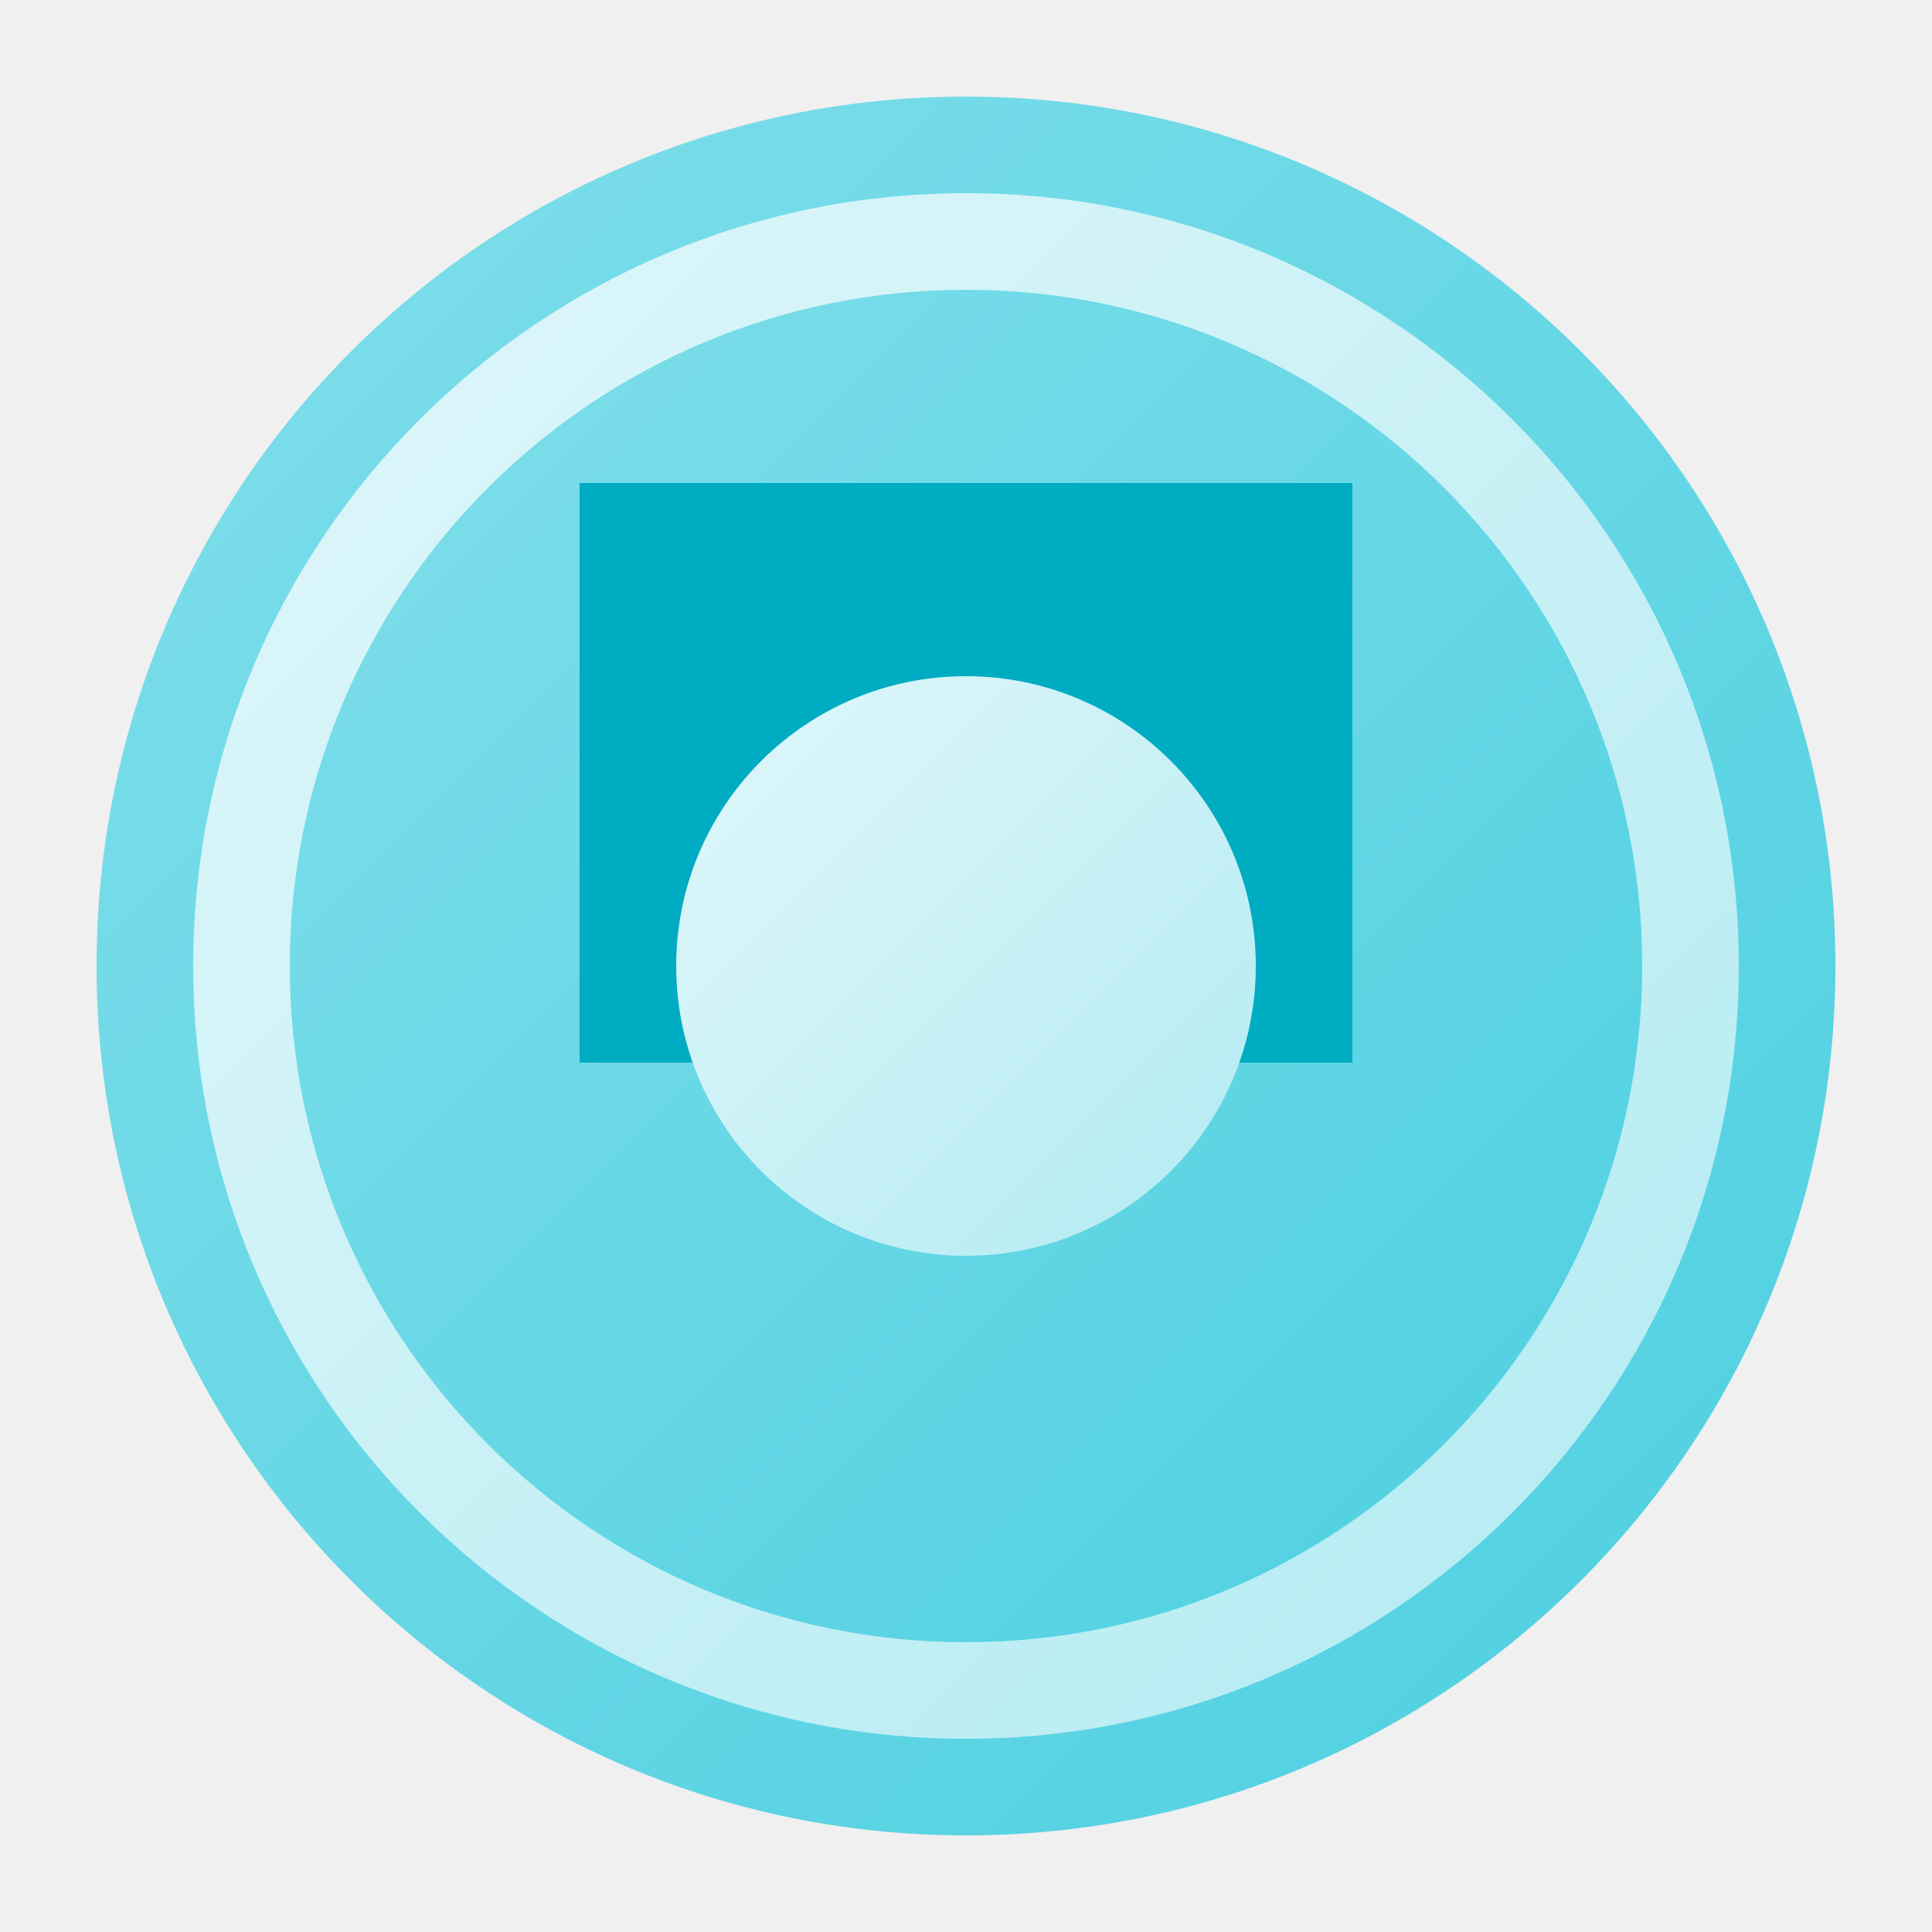
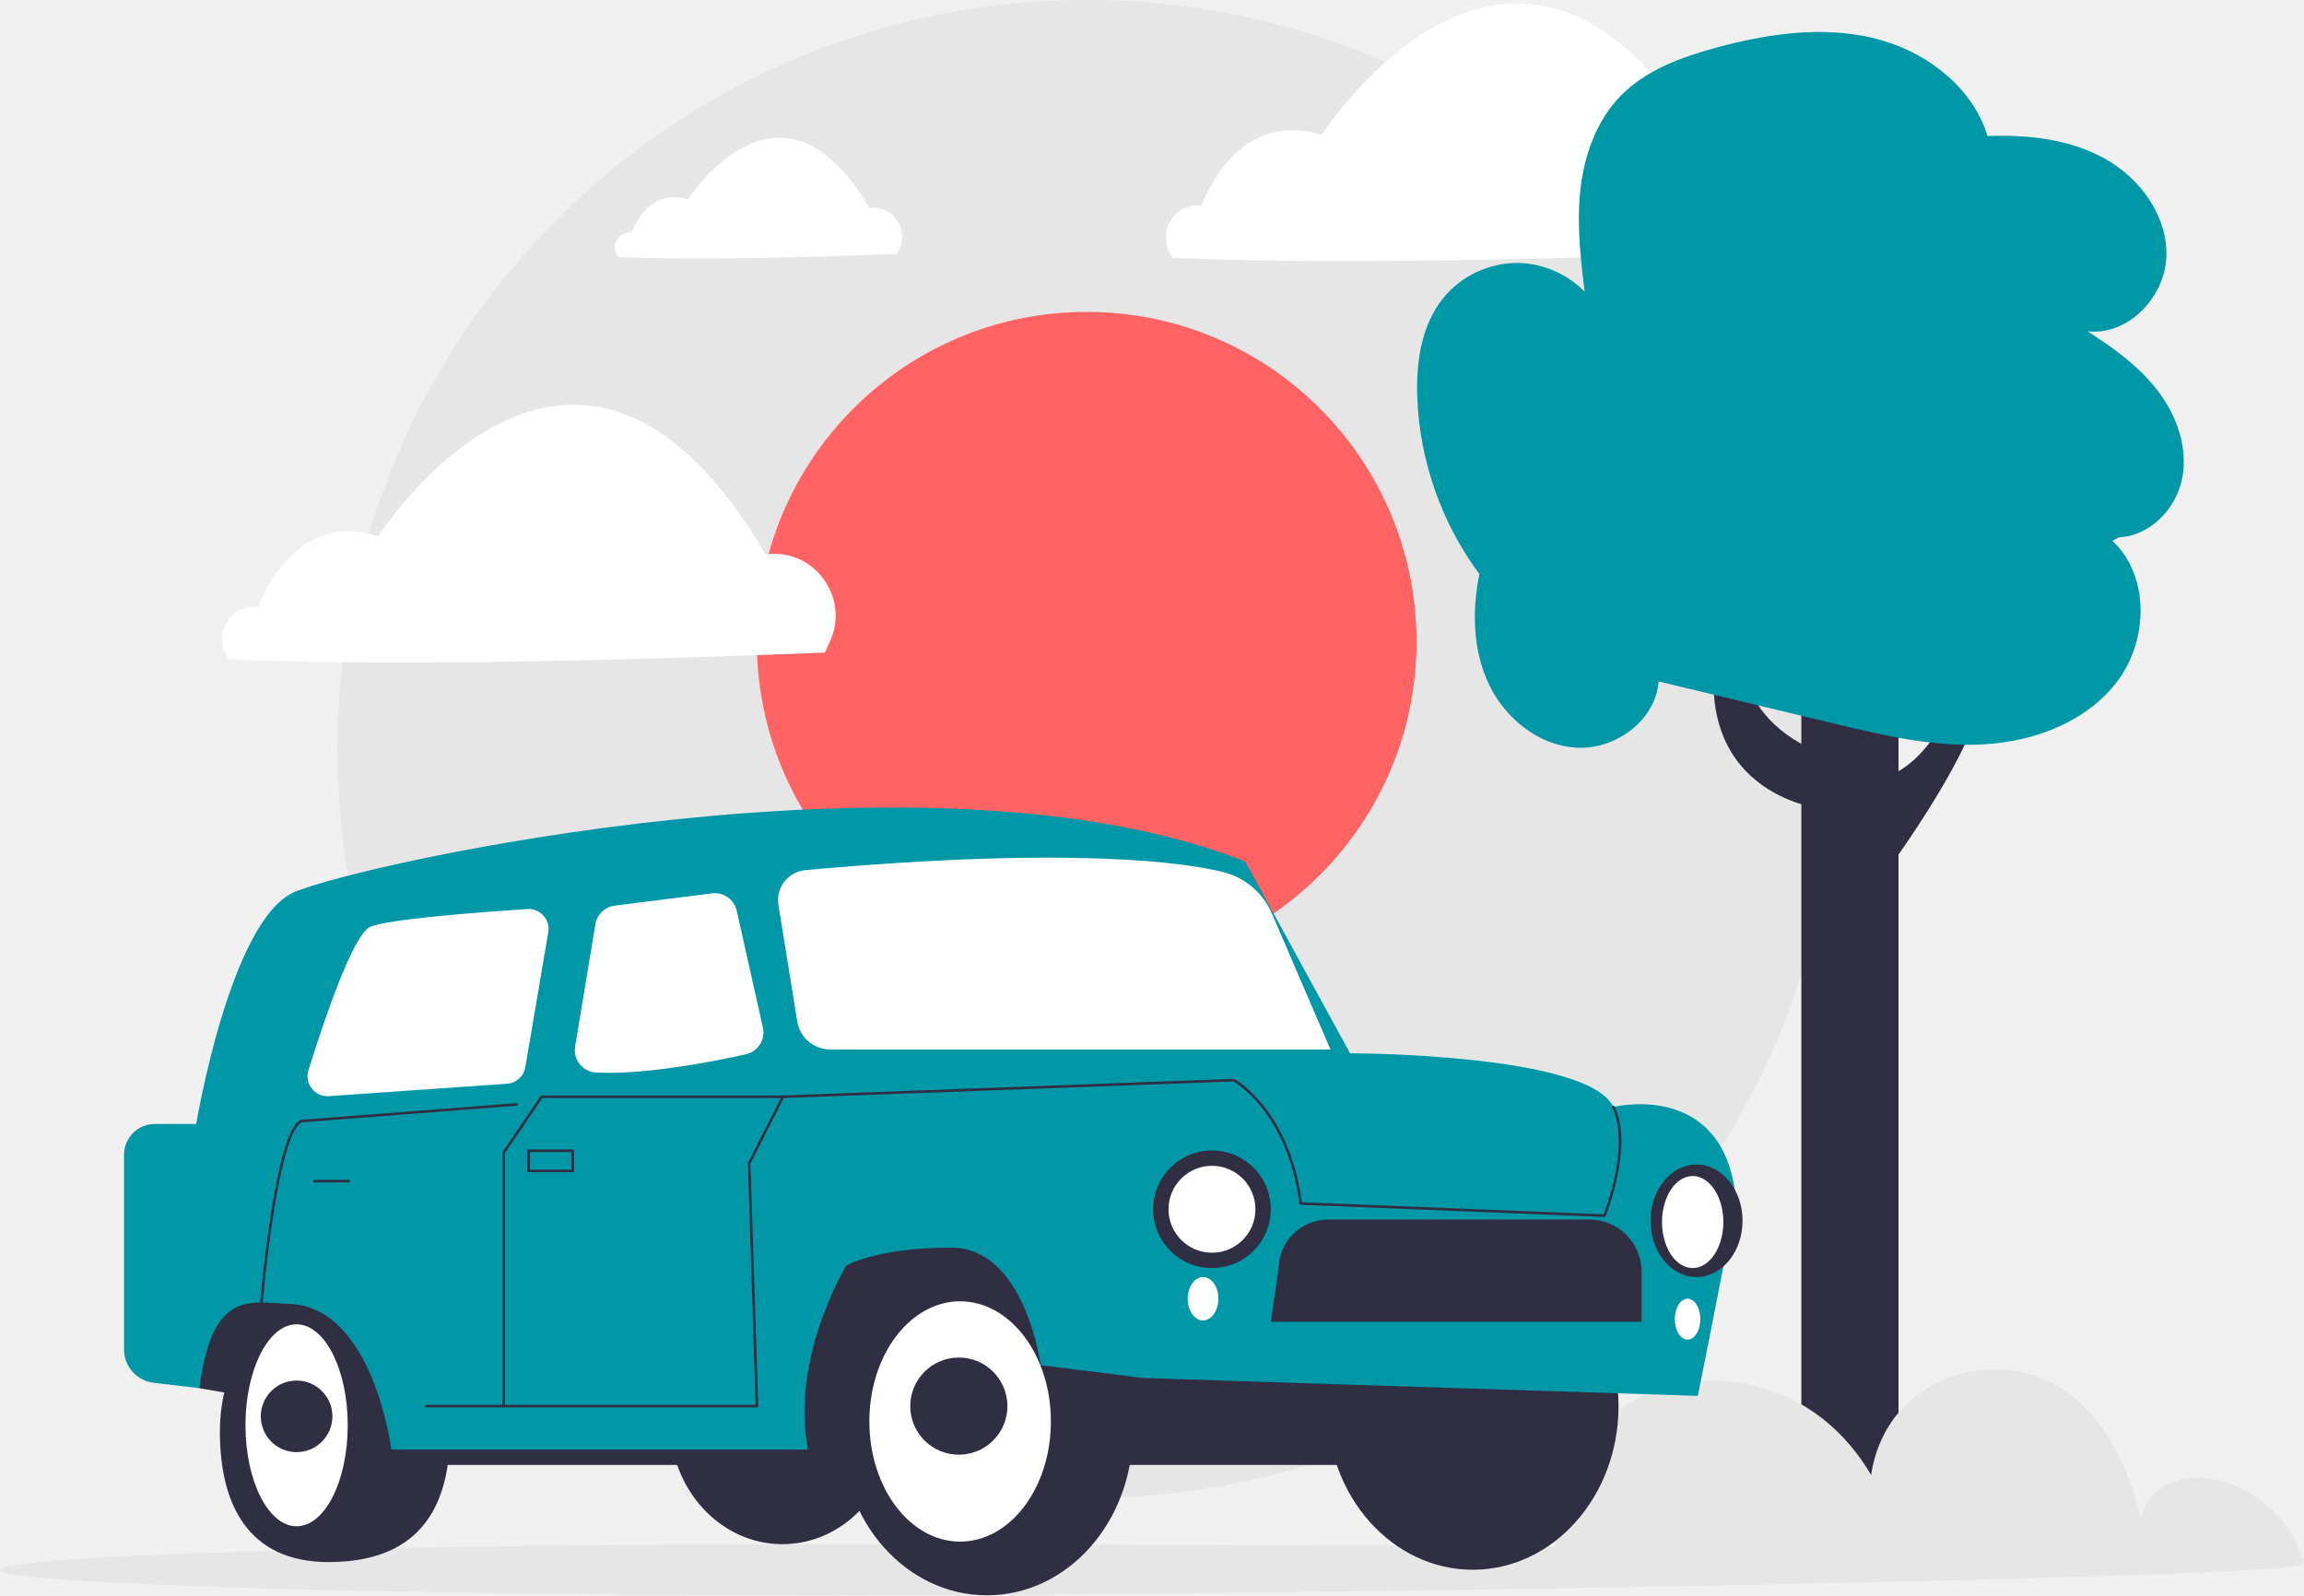
- <svg xmlns="http://www.w3.org/2000/svg" version="1.1" viewBox="0 0 100 100">
-   <defs>
-     <style>
-       .cls-1 {
-         fill: url(#grad1);
-       }
- 
-       .cls-2 {
-         fill: url(#grad2);
-       }
- 
-       .cls-3 {
-         fill: #00acc1;
-       }
-     </style>
-     <linearGradient id="grad1" x1="0%" y1="0%" x2="100%" y2="100%">
-       <stop offset="0%" style="stop-color:#80deea;stop-opacity:1" />
-       <stop offset="100%" style="stop-color:#4dd0e1;stop-opacity:1" />
-     </linearGradient>
-     <linearGradient id="grad2" x1="0%" y1="0%" x2="100%" y2="100%">
-       <stop offset="0%" style="stop-color:#e0f7fa;stop-opacity:1" />
-       <stop offset="100%" style="stop-color:#b2ebf2;stop-opacity:1" />
-     </linearGradient>
-   </defs>
-   <g>
-     <g id="Layer_1">
-       <circle class="cls-1" cx="50" cy="50" r="45" />
-       <circle class="cls-2" cx="50" cy="50" r="40" />
-       <circle class="cls-1" cx="50" cy="50" r="35" />
-       <rect class="cls-3" x="30" y="25" width="40" height="30" />
-       <circle class="cls-2" cx="50" cy="50" r="15" />
-     </g>
-   </g>
+ <svg xmlns="http://www.w3.org/2000/svg" width="901.088" height="624" viewBox="0 0 901.088 624" role="img" artist="Katerina Limpitsouni" source="https://undraw.co/">
+   <circle cx="425" cy="293" r="293" fill="#e6e6e6" stroke-width="0" />
+   <path d="m693.816,93.372c-.716,1.647-1.465,3.277-2.246,4.889-63.778,2.561-164.632,5.613-233.149,2.604-.414-.809-.82-1.622-1.218-2.439-4.304-8.841,2.744-19.018,12.516-17.928l.228.026s12.807-38.421,46.959-27.748c0,0,76.841-120.32,151.548,7.087,0,0,.423-.076,1.211-.146,18.093-1.602,31.391,16.998,24.151,33.657Z" fill="#fff" stroke-width="0" />
+   <rect x="704.5" y="275.5" width="38" height="329" fill="#2f2e43" stroke-width="0" />
+   <path d="m840.497,610.384c-2.361-13.484-5.266-27.021-11.082-39.413-5.816-12.392-14.813-23.677-26.933-30.04-19.007-9.978-44.503-5.462-58.926,10.437-14.423,15.9-16.44,41.714-4.662,59.661" fill="#e6e6e6" stroke-width="0" />
+   <path d="m742.75,612.015c-1.966-24.774-15.463-48.791-36.66-61.764s-49.779-13.765-70.74-.415-32.378,40.859-25.354,64.698" fill="#e6e6e6" stroke-width="0" />
+   <path d="m901.088,611.407c-4.314-16.47-18.781-29.817-35.545-32.793-8.216-1.459-17.564-.216-23.281,5.862-7.011,7.453-6.246,19.077-5.033,29.237" fill="#e6e6e6" stroke-width="0" />
+   <circle cx="425" cy="251" r="129" fill="#ff6363" stroke-width="0" />
+   <path d="m900.913,611.739c0,5.523-392.54,12.261-573.413,12.261S0,619.523,0,614s146.627-10,327.5-10,573.413,2.216,573.413,7.739Z" fill="#e6e6e6" stroke-width="0" />
+   <polygon points="69.479 509.483 78 543 161.683 557.5 161.683 493.597 69.479 489.5 69.479 509.483" fill="#2f2e43" stroke-width="0" />
+   <rect x="155" y="473" width="427" height="100" fill="#2f2e43" stroke-width="0" />
+   <path d="m176,560c0,28.167-10.833,51-47.5,51-31.667,0-42.5-22.833-42.5-51s16.266-51,42.5-51,47.5,22.833,47.5,51Z" fill="#2f2e43" stroke-width="0" />
+   <ellipse cx="116" cy="557.5" rx="20" ry="39.5" fill="#fff" stroke-width="0" />
+   <circle cx="116" cy="554" r="14" fill="#2f2e43" stroke-width="0" />
+   <ellipse cx="576" cy="550" rx="57" ry="64" fill="#2f2e43" stroke-width="0" />
+   <ellipse cx="306" cy="556" rx="44" ry="48" fill="#2f2e43" stroke-width="0" />
+   <ellipse cx="386" cy="560" rx="57" ry="64" fill="#2f2e43" stroke-width="0" />
+   <ellipse cx="375.5" cy="556" rx="35.5" ry="47" fill="#fff" stroke-width="0" />
+   <circle cx="375" cy="550" r="19" fill="#2f2e43" stroke-width="0" />
+   <path d="m48.5,527.828v-76.102c0-6.681,5.416-12.098,12.098-12.098h16.147s13.255-79.629,38.255-90.629,249-61,372-12l41,75s93,0,103,21c0,0,44-11,48,37l-11,56-4,20-217-7-40-5s-6-46-35-46-41,7-41,7c0,0-22,36-15,72h-162.942s-7.058-56-40.058-57c-15.026-.455-30-6-35,33l-17.91-2.125c-6.611-.784-11.59-6.39-11.59-13.047Z" fill="#0097a7" stroke-width="0" />
+   <path d="m520.348,410.5h-195.646c-6.448,0-11.875-4.62-12.905-10.985l-7.366-45.534c-.529-3.271.298-6.513,2.329-9.128,2.029-2.613,4.96-4.215,8.256-4.512,106.331-9.594,149.723-2.646,163.443.785,8.423,2.106,15.507,8.133,18.948,16.122l22.94,53.253Z" fill="#fff" stroke-width="0" />
+   <path d="m237.804,419.645c-1.571,0-3.106-.032-4.602-.101-2.517-.116-4.867-1.302-6.448-3.255-1.571-1.942-2.238-4.47-1.83-6.935l7.927-47.856c.629-3.796,3.734-6.783,7.551-7.263l38.082-4.793c4.5-.568,8.651,2.347,9.645,6.778l10.243,45.694c.513,2.289.104,4.639-1.152,6.618-1.254,1.975-3.202,3.343-5.486,3.852-12.622,2.809-35.536,7.262-53.931,7.262Z" fill="#fff" stroke-width="0" />
+   <path d="m128.067,428.78c-2.379,0-4.637-1.083-6.124-2.964-1.599-2.022-2.095-4.699-1.328-7.162,6.134-19.668,17.433-53.111,24.182-56.111,6.722-2.987,41.373-5.647,61.43-6.967,2.396-.154,4.694.775,6.303,2.558,1.611,1.786,2.303,4.17,1.899,6.542l-8.972,52.745c-.606,3.563-3.547,6.227-7.153,6.479l-69.691,4.862c-.182.013-.365.019-.546.019Z" fill="#fff" stroke-width="0" />
+   <polygon points="197 550 197 450.84 211.853 429 306.206 429 293 455 296.045 550 197 550" fill="none" stroke="#2f2e43" stroke-linecap="round" stroke-miterlimit="10" />
+   <line x1="166.741" y1="550" x2="197" y2="550" fill="none" stroke="#2f2e43" stroke-linecap="round" stroke-miterlimit="10" />
+   <path d="m102.255,509.483s5.745-67.479,15.745-70.981l84-6.502" fill="none" stroke="#2f2e43" stroke-linecap="round" stroke-miterlimit="10" />
+   <line x1="123" y1="462" x2="136.371" y2="462" fill="none" stroke="#2f2e43" stroke-linecap="round" stroke-miterlimit="10" />
+   <rect x="206.773" y="450.114" width="17.227" height="7.886" fill="none" stroke="#2f2e43" stroke-linecap="round" stroke-miterlimit="10" />
+   <path d="m306.206,429l176.294-6.5s21.402,11.483,26.201,48.241l118.799,4.759s11-27,3.5-42.5" fill="none" stroke="#2f2e43" stroke-linecap="round" stroke-miterlimit="10" />
+   <circle cx="474" cy="473" r="23" fill="#2f2e43" stroke-width="0" />
+   <circle cx="474" cy="473" r="17" fill="#fff" stroke-width="0" />
+   <ellipse cx="663.5" cy="477.5" rx="18" ry="22" fill="#2f2e43" stroke-width="0" />
+   <ellipse cx="662" cy="478" rx="12" ry="18" fill="#fff" stroke-width="0" />
+   <ellipse cx="470.5" cy="508" rx="6" ry="8.5" fill="#fff" stroke-width="0" />
+   <ellipse cx="660" cy="516" rx="5" ry="8" fill="#fff" stroke-width="0" />
+   <path d="m642,517h-145l3-20.433c0-10.807,8.761-19.567,19.567-19.567h102.064c11.249,0,20.369,9.119,20.369,20.369v19.631Z" fill="#2f2e43" stroke-width="0" />
+   <path d="m709.955,315.85s-54.455-7.39-35.955-74.37h7.5s-9,34.02,26,51.02l2.455,23.35Z" fill="#2f2e43" stroke-width="0" />
+   <path d="m739.5,338.5s35-48,35-67h-9.668s-9.471,29-30.902,33.5l5.57,33.5Z" fill="#2f2e43" stroke-width="0" />
+   <path d="m648.558,267.761c-1.881,14.644-17.079,25.441-31.825,24.705-14.746-.737-27.896-11.273-34.305-24.574s-6.796-28.876-3.839-43.341c-14.837-19.97-23.435-44.507-24.309-69.37-.479-13.636,1.641-28.128,10.262-38.704,6.91-8.478,17.74-13.621,28.678-13.618s21.765,5.151,28.671,13.632l-1.874-.224c-1.696-13.685-3.395-27.507-2.018-41.227s6.116-27.529,15.717-37.427c9.883-10.19,23.829-15.276,37.531-18.984,19.912-5.389,41.044-8.538,61.122-3.801s38.929,18.652,44.945,38.383c15.838-.575,32.265,1.19,46.078,8.959,13.813,7.769,24.481,22.537,23.855,38.373-.626,15.836-15.075,30.869-30.817,29.035,10.221,6.544,20.257,13.784,27.599,23.448,7.341,9.664,11.743,22.148,9.41,34.057-2.333,11.91-12.524,22.55-24.649,23.07l-2.655,1.36c14.594,13.638,14.078,38.667,2.158,54.694-11.921,16.027-32.437,23.823-52.379,24.941s-39.702-3.579-59.124-8.244c-22.711-5.455-45.423-10.91-68.134-16.365l-.097,1.223Z" fill="#0097a7" stroke-width="0" />
+   <path d="m351.885,97.019c-.335.772-.686,1.535-1.052,2.29-29.88,1.2-77.13,2.63-109.23,1.22-.194-.379-.384-.76-.571-1.143-2.016-4.142,1.286-8.91,5.864-8.399l.107.012s6-18,22-13c0,0,36-56.37,71,3.32,0,0,.198-.036.568-.069,8.476-.75,14.707,7.964,11.315,15.768Z" fill="#fff" stroke-width="0" />
+   <path d="m324.816,250.372c-.716,1.647-1.465,3.277-2.246,4.889-63.778,2.561-164.632,5.613-233.149,2.604-.414-.809-.82-1.622-1.218-2.439-4.304-8.841,2.744-19.018,12.516-17.928l.228.026s12.807-38.421,46.959-27.748c0,0,76.841-120.32,151.548,7.087,0,0,.423-.076,1.211-.146,18.093-1.602,31.391,16.998,24.151,33.657Z" fill="#fff" stroke-width="0" />
</svg>
